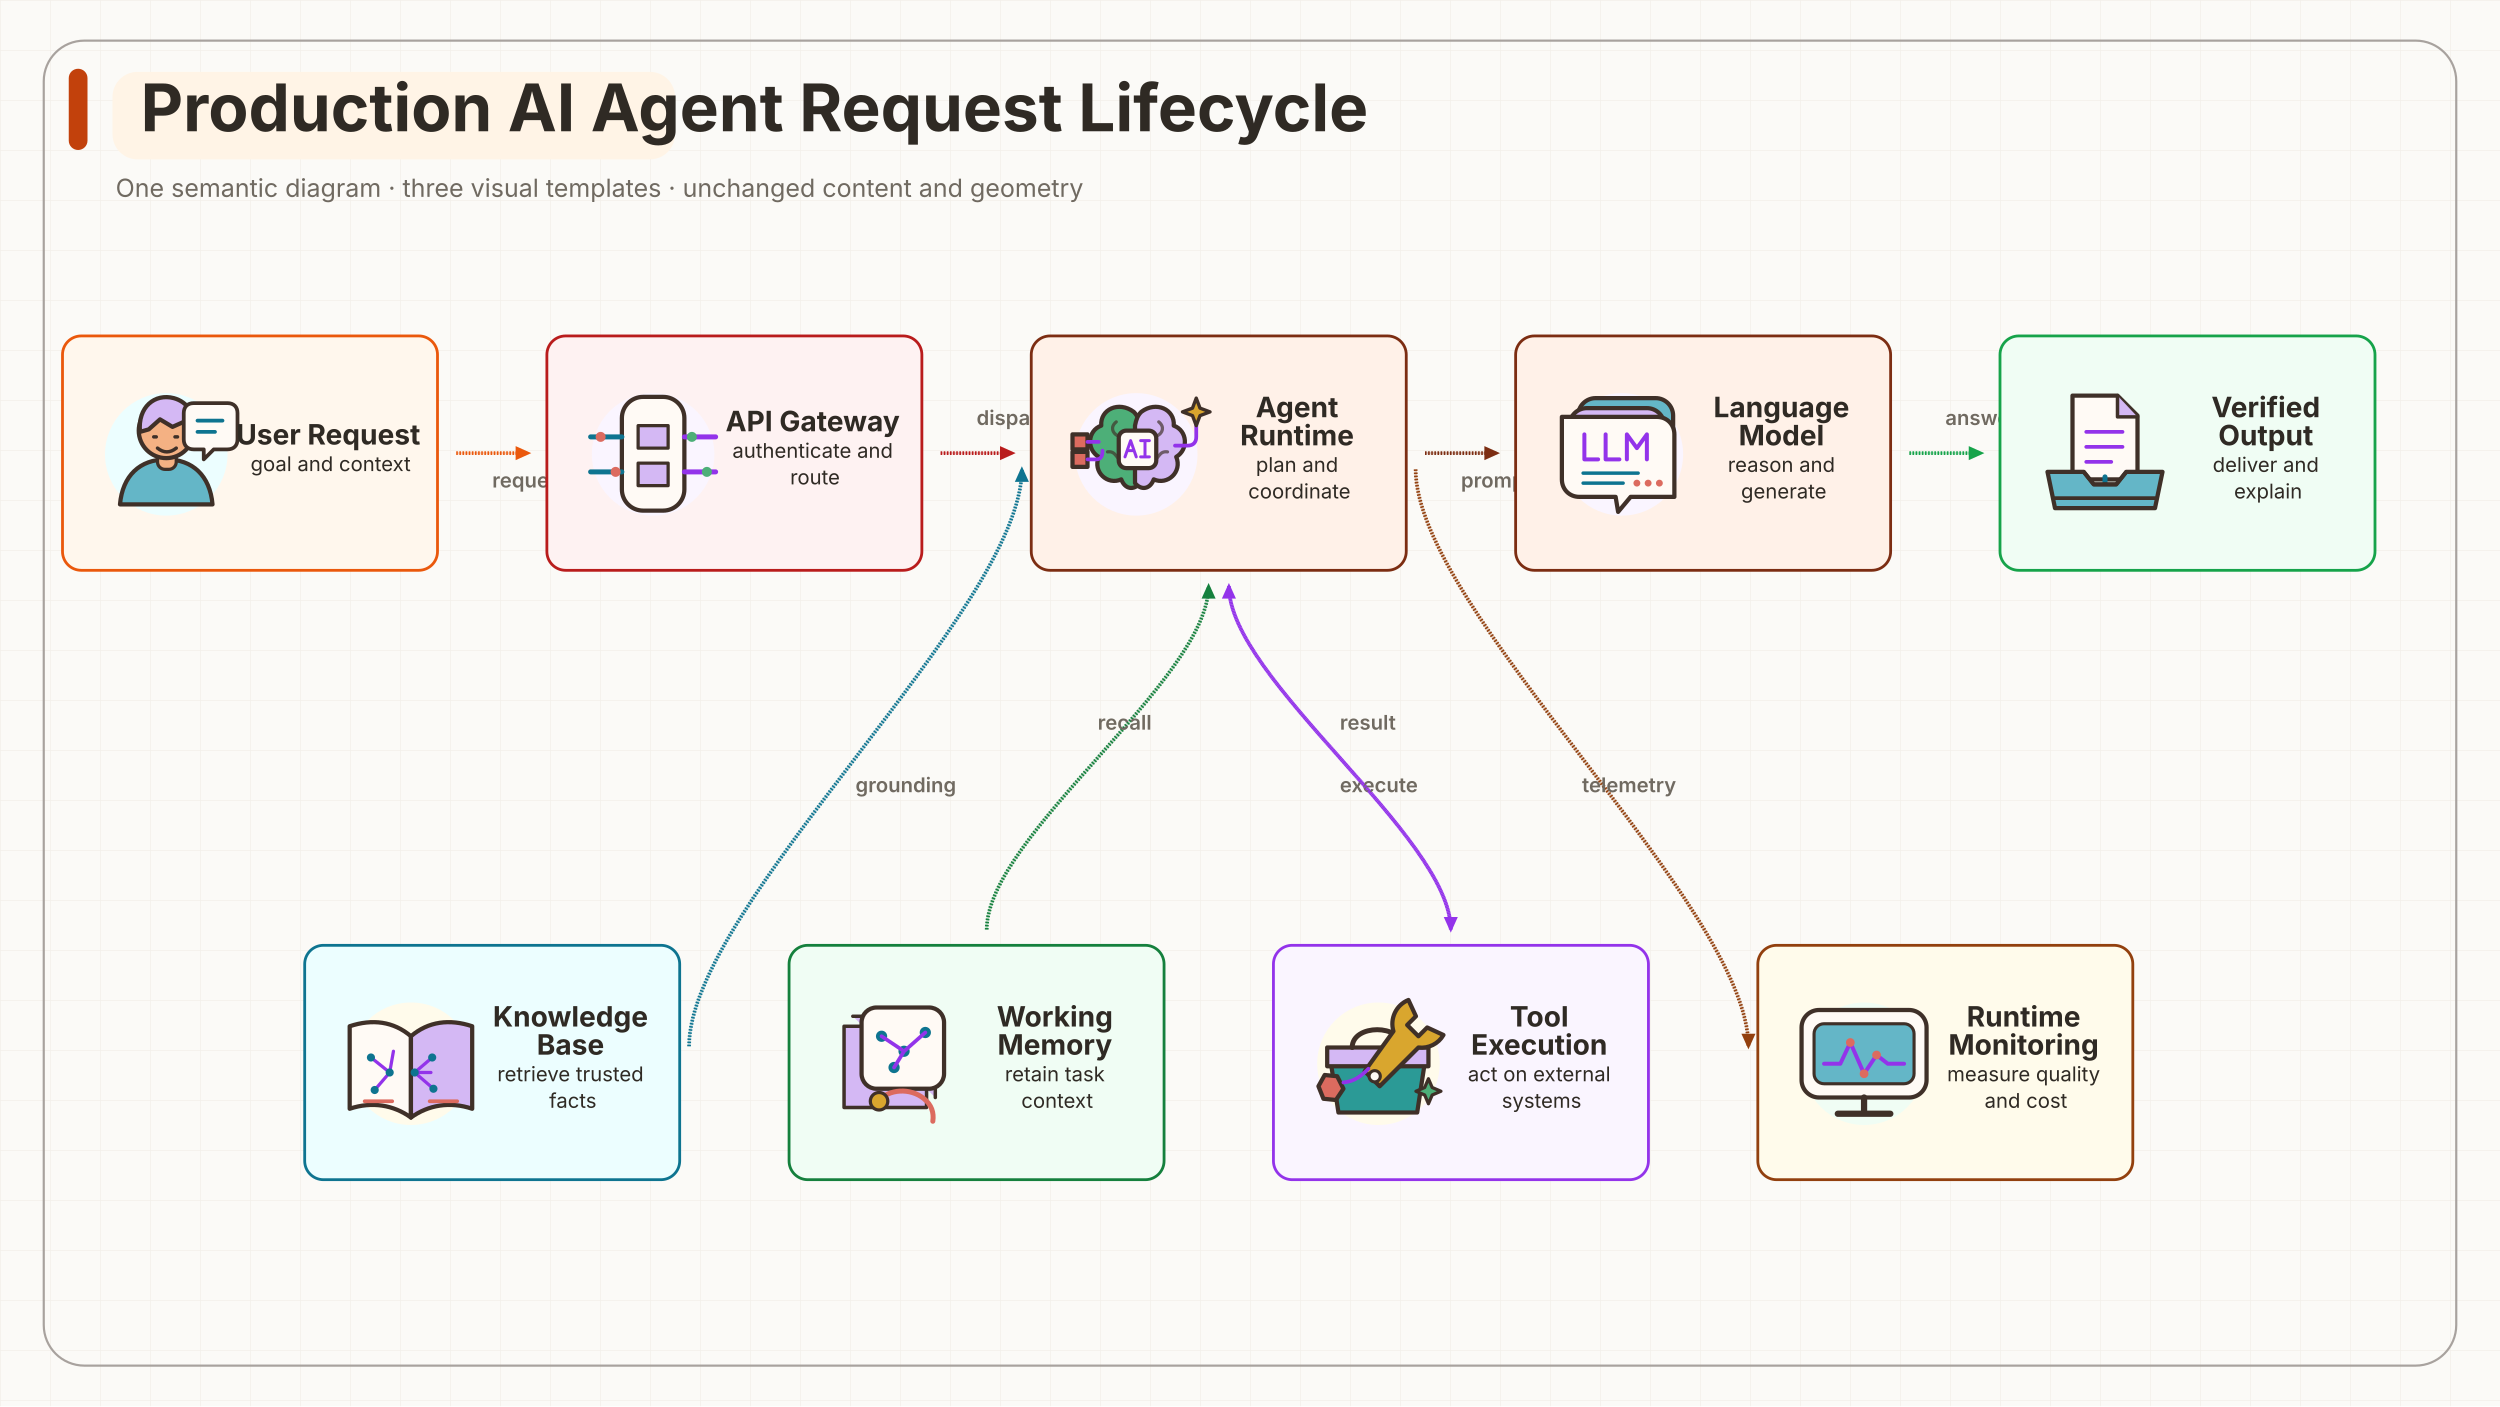
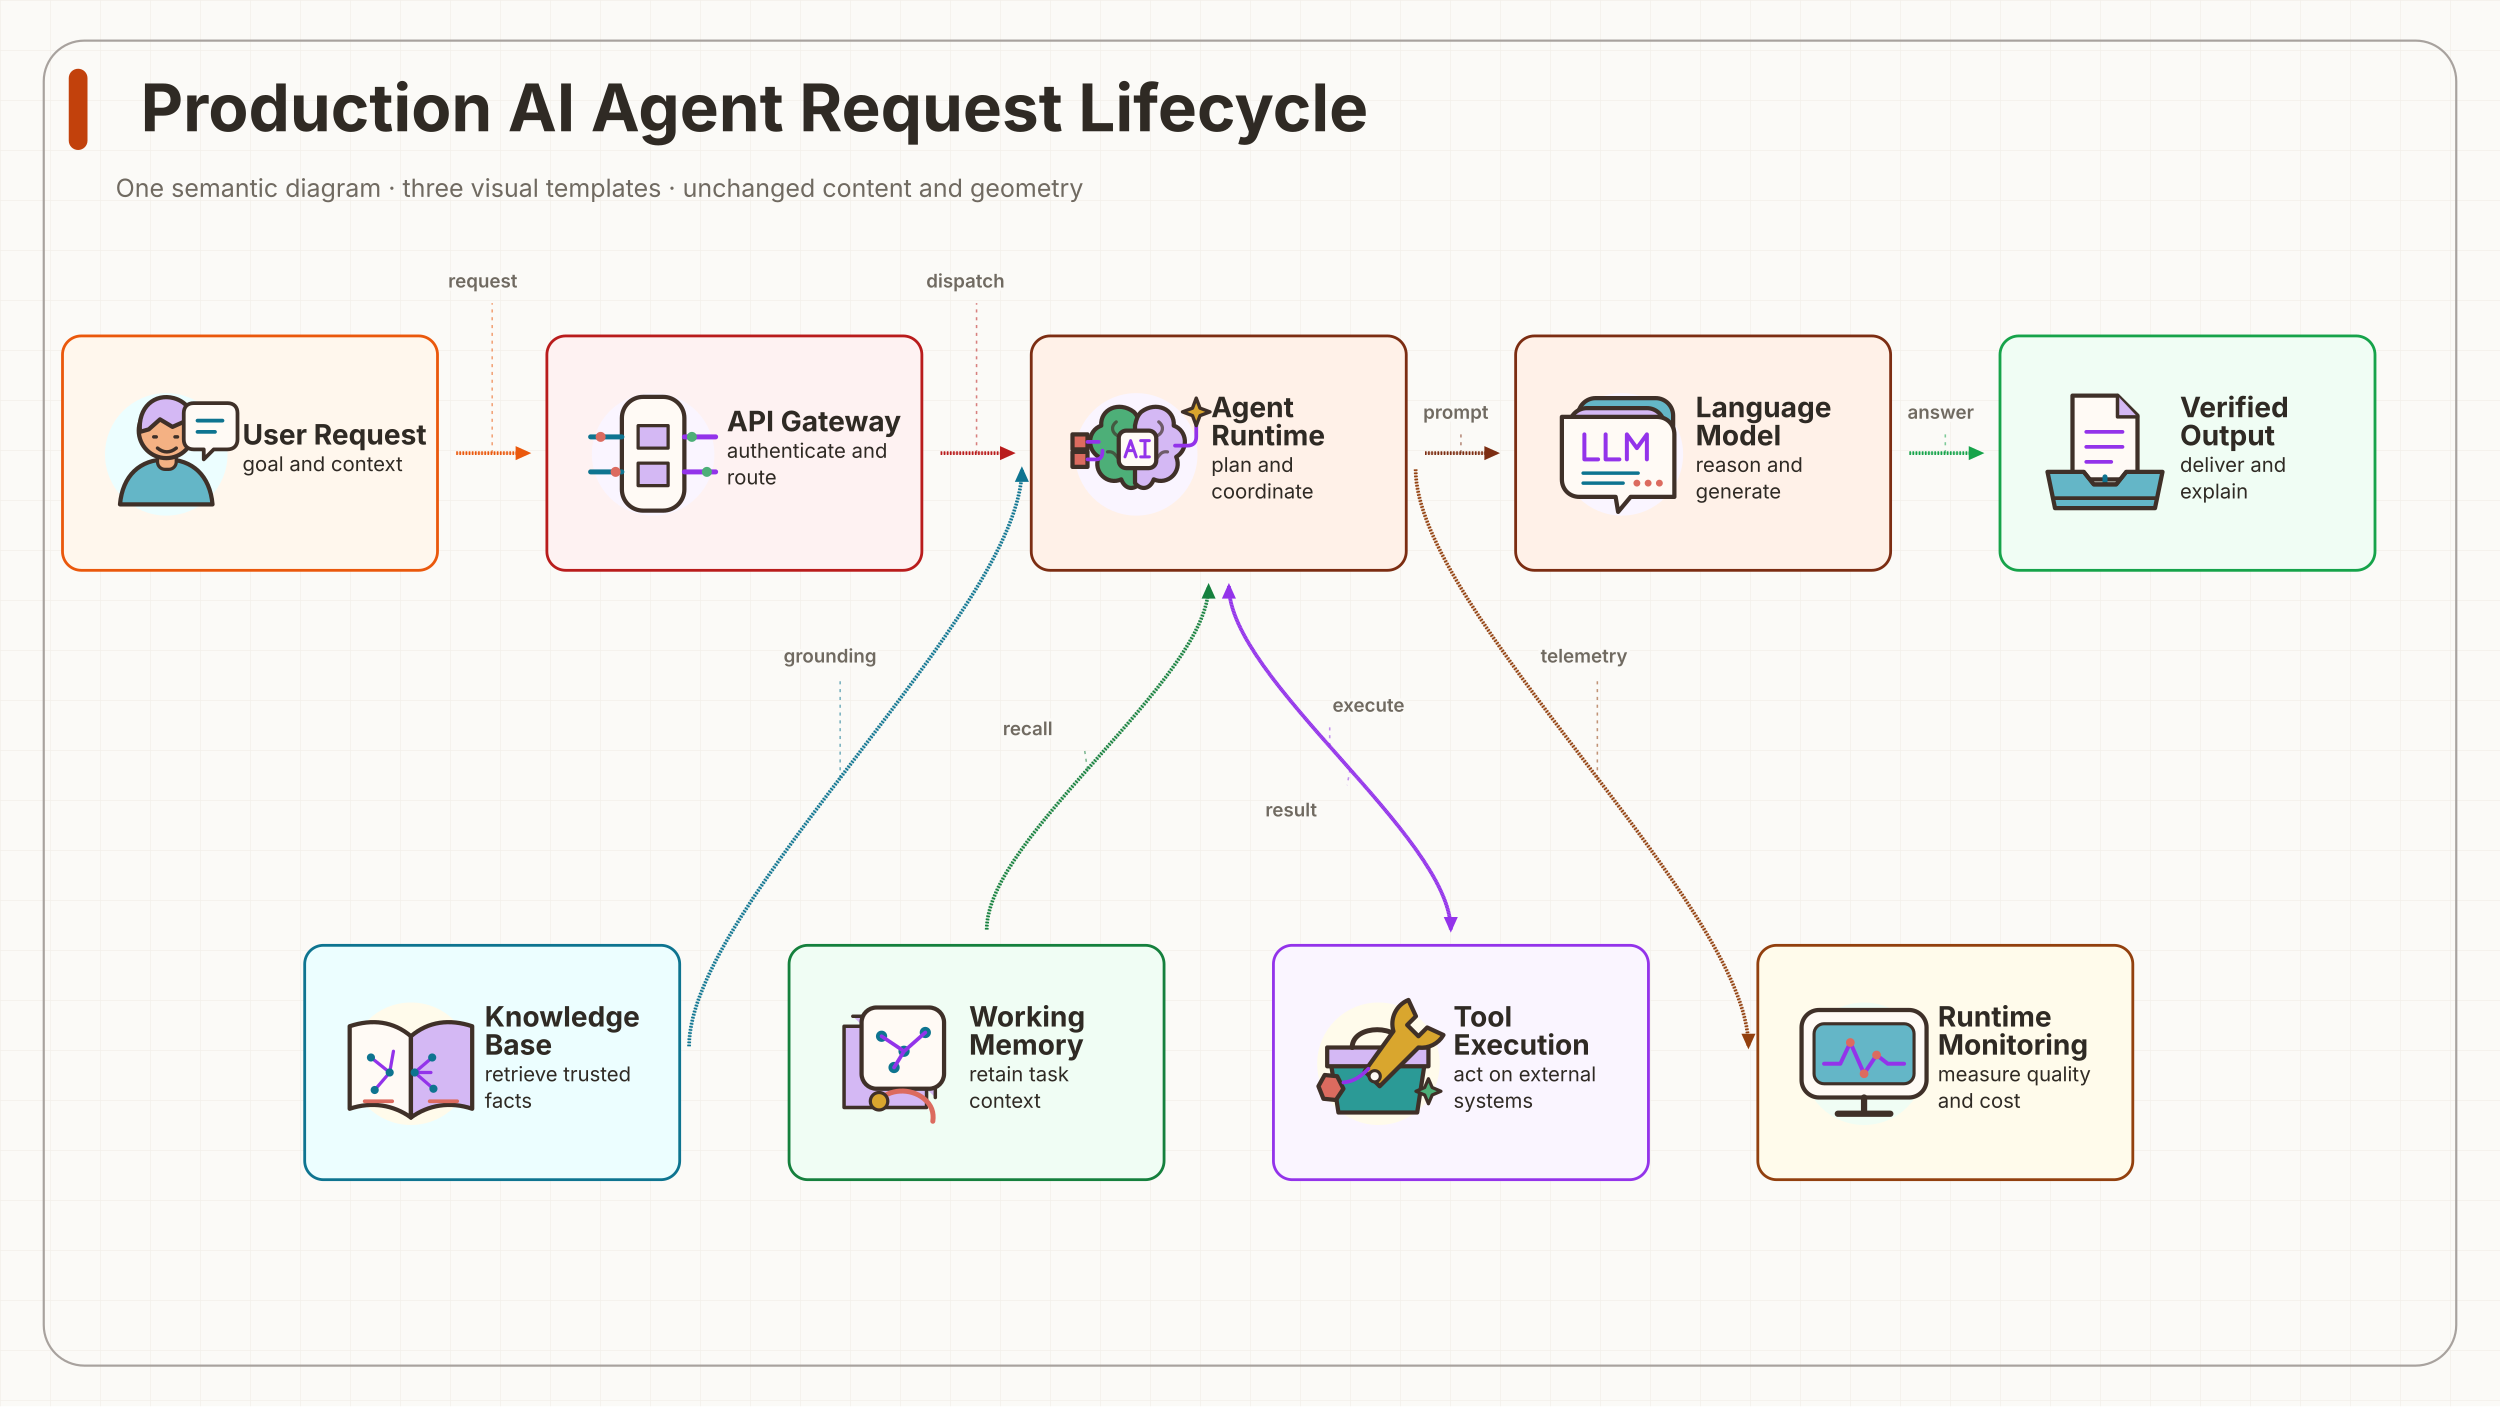
- <svg xmlns="http://www.w3.org/2000/svg" width="1600" height="900" viewBox="0 0 1600 900" role="img" aria-labelledby="diagram-title diagram-desc" data-motion-profile="showcase-v1" data-motion-sequence="staged" data-motion-edge="packet-flow" data-motion-node="icon-performance" data-motion-group="none" data-motion-title="highlight-sweep" data-motion-reduced="static" data-icon-system="illustrated" data-icon-system-version="2.5.0">
+ <svg xmlns="http://www.w3.org/2000/svg" width="1600" height="900" viewBox="0 0 1600 900" role="img" aria-labelledby="diagram-title diagram-desc" lang="en" xml:lang="en" data-locale="en" data-motion-profile="showcase-v1" data-motion-sequence="staged" data-motion-edge="packet-flow" data-motion-node="icon-performance" data-motion-group="none" data-motion-title="highlight-sweep" data-motion-reduced="static" data-icon-system="illustrated" data-icon-system-version="2.5.0">
  <style>
  .title { font: 700 42px ui-sans-serif, system-ui, -apple-system, BlinkMacSystemFont, "Segoe UI", sans-serif; letter-spacing: 0; }
  .subtitle { font: 400 16px ui-sans-serif, system-ui, -apple-system, BlinkMacSystemFont, "Segoe UI", sans-serif; }
  .node-title { font: 700 18px ui-sans-serif, system-ui, -apple-system, BlinkMacSystemFont, "Segoe UI", sans-serif; }
  .node-caption { font: 400 13px ui-sans-serif, system-ui, -apple-system, BlinkMacSystemFont, "Segoe UI", sans-serif; opacity: 0.84; }
  .group-label { font: 700 14px ui-sans-serif, system-ui, -apple-system, BlinkMacSystemFont, "Segoe UI", sans-serif; text-transform: uppercase; letter-spacing: 0.08em; }
-   .edge-label { font: 600 13px ui-sans-serif, system-ui, -apple-system, BlinkMacSystemFont, "Segoe UI", sans-serif; }
+   .edge-label { font: 600 12px ui-sans-serif, system-ui, -apple-system, BlinkMacSystemFont, "Segoe UI", sans-serif; paint-order: stroke; stroke: #fbfaf7; stroke-width: 4px; stroke-linejoin: round; }
  .step-label { font: 700 12px ui-sans-serif, system-ui, -apple-system, BlinkMacSystemFont, "Segoe UI", sans-serif; }
  .edge-flow { stroke-linecap: round; }
  .edge-draw, .edge-base { stroke-linecap: butt; stroke-linejoin: round; }
  .edge-particle { filter: url(#particle-glow); }
  .edge-arrow-particle { filter: url(#particle-glow); }
  .semantic-icon { vector-effect: non-scaling-stroke; }
  .semantic-icon-breathe { transform-box: fill-box; transform-origin: center; animation: semanticIconBreathe 2.8s ease-in-out infinite; }
  .icon-breathe-halo { pointer-events: none; filter: url(#particle-glow); }
  .node-glow, .node-burst { pointer-events: none; }
  #title-accent { transform-origin: 50px 70px; animation: titlePulse 4.8s ease-in-out infinite; }
  #title-highlight { transform-origin: 252px 74px; animation: titleSlide 5.6s ease-in-out infinite; }
  @keyframes titlePulse { 0%, 100% { opacity: 0.76; } 50% { opacity: 1; } }
  @keyframes titleSlide { 0%, 100% { transform: translateX(0); opacity: 0.9; } 50% { transform: translateX(8px); opacity: 1; } }
  @keyframes semanticIconBreathe { 0%, 100% { transform: scale(0.96); opacity: 0.72; } 50% { transform: scale(1.08); opacity: 1; } }
  @media (prefers-reduced-motion: reduce) {
    #title-accent, #title-highlight, .semantic-icon-breathe { animation: none; }
  }
</style>
  <rect width="100%" height="100%" fill="#fbfaf7" />
  <defs>
    <filter id="soft-glow" x="-40%" y="-40%" width="180%" height="180%">
      <feGaussianBlur stdDeviation="5" result="blur" />
      <feMerge>
        <feMergeNode in="blur" />
        <feMergeNode in="SourceGraphic" />
      </feMerge>
    </filter>
    <filter id="particle-glow" x="-80%" y="-80%" width="260%" height="260%">
      <feGaussianBlur stdDeviation="2.6" result="blur" />
      <feMerge>
        <feMergeNode in="blur" />
        <feMergeNode in="SourceGraphic" />
      </feMerge>
    </filter>
    <pattern id="grid" width="32" height="32" patternUnits="userSpaceOnUse">
      <path d="M 32 0 L 0 0 0 32" fill="none" stroke="#ece7df" stroke-width="1" />
    </pattern>
  </defs>
  <rect width="100%" height="100%" fill="url(#grid)" opacity="0.52" />
  <rect x="28" y="26" width="1544" height="848" rx="26" fill="none" stroke="#a8a29e" stroke-width="1.4" opacity="1.00" />
  <rect id="title-accent" x="44" y="44" width="12" height="52" rx="6" fill="#c2410c" style="animation:none" />
-   <rect id="title-highlight" x="72" y="46" width="360" height="56" rx="16" fill="#fff4e6" style="animation:none" />
+   <rect id="title-highlight" x="72" y="46" width="360" height="56" rx="16" fill="#fff4e6" opacity="0" style="animation:none" />
  <text id="main-title" x="90" y="84" class="title" fill="#2f2a24" opacity="1">
  Production AI Agent Request Lifecycle
</text>
  <text x="74" y="126" class="subtitle" fill="#706a61" opacity="1">
  One semantic diagram · three visual templates · unchanged content and geometry
</text>
  <defs>
    <marker id="arrow-1" markerWidth="12" markerHeight="12" viewBox="0 0 12 12" refX="9" refY="6" orient="auto" markerUnits="userSpaceOnUse">
      <path d="M 1 1.5 L 11 6 L 1 10.5 z" fill="#ea580c" />
    </marker>
  </defs>
-   <g class="edge" data-role="actor">
+   <g class="edge" data-role="actor" data-source="user" data-target="gateway" data-label-placement="placed" data-expected-label="request" data-direction="forward" data-relation-id="@edge:0">
    <path class="edge-base" d="M 292.0 290.0 C 332.0 290.0, 298.0 290.0, 338.0 290.0" fill="none" stroke="#ea580c" stroke-width="1.7" opacity="0.24" />
    <path class="edge-draw" d="M 292.0 290.0 C 332.0 290.0, 298.0 290.0, 338.0 290.0" fill="none" stroke="#ea580c" stroke-width="2.4" pathLength="1" stroke-dasharray="1" stroke-dashoffset="0" marker-end="url(#arrow-1)" />
-     <text x="315.0" y="312.0" class="edge-label" fill="#706a61" opacity="1">
+     <path class="edge-label-leader" d="M 315.0 290.0 L 315.0 194.0" fill="none" stroke="#ea580c" stroke-width="1" stroke-dasharray="2 3" opacity="0.55" pointer-events="none" />
+     <text x="286.8" y="184.0" class="edge-label" fill="#706a61" opacity="1">
    request
  </text>
  </g>
  <defs>
    <marker id="arrow-2" markerWidth="12" markerHeight="12" viewBox="0 0 12 12" refX="9" refY="6" orient="auto" markerUnits="userSpaceOnUse">
      <path d="M 1 1.5 L 11 6 L 1 10.5 z" fill="#b91c1c" />
    </marker>
  </defs>
-   <g class="edge" data-role="risk">
+   <g class="edge" data-role="risk" data-source="gateway" data-target="agent" data-label-placement="placed" data-expected-label="dispatch" data-direction="forward" data-relation-id="@edge:1">
    <path class="edge-base" d="M 602.0 290.0 C 642.0 290.0, 608.0 290.0, 648.0 290.0" fill="none" stroke="#b91c1c" stroke-width="1.7" opacity="0.24" />
    <path class="edge-draw" d="M 602.0 290.0 C 642.0 290.0, 608.0 290.0, 648.0 290.0" fill="none" stroke="#b91c1c" stroke-width="2.4" pathLength="1" stroke-dasharray="1" stroke-dashoffset="0" marker-end="url(#arrow-2)" />
-     <text x="625.0" y="272.0" class="edge-label" fill="#706a61" opacity="1">
+     <path class="edge-label-leader" d="M 625.0 290.0 L 625.0 194.0" fill="none" stroke="#b91c1c" stroke-width="1" stroke-dasharray="2 3" opacity="0.55" pointer-events="none" />
+     <text x="592.8" y="184.0" class="edge-label" fill="#706a61" opacity="1">
    dispatch
  </text>
  </g>
  <defs>
    <marker id="arrow-3" markerWidth="12" markerHeight="12" viewBox="0 0 12 12" refX="9" refY="6" orient="auto" markerUnits="userSpaceOnUse">
      <path d="M 1 1.5 L 11 6 L 1 10.5 z" fill="#7c2d12" />
    </marker>
  </defs>
-   <g class="edge" data-role="agent">
+   <g class="edge" data-role="agent" data-source="agent" data-target="model" data-label-placement="placed" data-expected-label="prompt" data-direction="forward" data-relation-id="@edge:2">
    <path class="edge-base" d="M 912.0 290.0 C 952.0 290.0, 918.0 290.0, 958.0 290.0" fill="none" stroke="#7c2d12" stroke-width="1.7" opacity="0.24" />
    <path class="edge-draw" d="M 912.0 290.0 C 952.0 290.0, 918.0 290.0, 958.0 290.0" fill="none" stroke="#7c2d12" stroke-width="2.4" pathLength="1" stroke-dasharray="1" stroke-dashoffset="0" marker-end="url(#arrow-3)" />
-     <text x="935.0" y="312.0" class="edge-label" fill="#706a61" opacity="1">
+     <path class="edge-label-leader" d="M 935.0 290.0 L 935.0 278.0" fill="none" stroke="#7c2d12" stroke-width="1" stroke-dasharray="2 3" opacity="0.55" pointer-events="none" />
+     <text x="910.8" y="268.0" class="edge-label" fill="#706a61" opacity="1">
    prompt
  </text>
  </g>
  <defs>
    <marker id="arrow-4" markerWidth="12" markerHeight="12" viewBox="0 0 12 12" refX="9" refY="6" orient="auto" markerUnits="userSpaceOnUse">
      <path d="M 1 1.5 L 11 6 L 1 10.5 z" fill="#16a34a" />
    </marker>
  </defs>
-   <g class="edge" data-role="output">
+   <g class="edge" data-role="output" data-source="model" data-target="output" data-label-placement="placed" data-expected-label="answer" data-direction="forward" data-relation-id="@edge:3">
    <path class="edge-base" d="M 1222.0 290.0 C 1262.0 290.0, 1228.0 290.0, 1268.0 290.0" fill="none" stroke="#16a34a" stroke-width="1.7" opacity="0.24" />
    <path class="edge-draw" d="M 1222.0 290.0 C 1262.0 290.0, 1228.0 290.0, 1268.0 290.0" fill="none" stroke="#16a34a" stroke-width="2.4" pathLength="1" stroke-dasharray="1" stroke-dashoffset="0" marker-end="url(#arrow-4)" />
-     <text x="1245.0" y="272.0" class="edge-label" fill="#706a61" opacity="1">
+     <path class="edge-label-leader" d="M 1245.0 290.0 L 1245.0 278.0" fill="none" stroke="#16a34a" stroke-width="1" stroke-dasharray="2 3" opacity="0.55" pointer-events="none" />
+     <text x="1220.8" y="268.0" class="edge-label" fill="#706a61" opacity="1">
    answer
  </text>
  </g>
  <defs>
    <marker id="arrow-5" markerWidth="12" markerHeight="12" viewBox="0 0 12 12" refX="9" refY="6" orient="auto" markerUnits="userSpaceOnUse">
      <path d="M 1 1.5 L 11 6 L 1 10.5 z" fill="#0e7490" />
    </marker>
  </defs>
-   <g class="edge" data-role="source">
+   <g class="edge" data-role="source" data-source="knowledge" data-target="agent" data-label-placement="placed" data-expected-label="grounding" data-direction="forward" data-relation-id="@edge:4">
    <path class="edge-base" d="M 441.0 669.6 C 441.0 580.1, 654.0 389.9, 654.0 300.4" fill="none" stroke="#0e7490" stroke-width="1.7" opacity="0.24" />
    <path class="edge-draw" d="M 441.0 669.6 C 441.0 580.1, 654.0 389.9, 654.0 300.4" fill="none" stroke="#0e7490" stroke-width="2.4" pathLength="1" stroke-dasharray="1" stroke-dashoffset="0" marker-end="url(#arrow-5)" />
-     <text x="547.5" y="507.0" class="edge-label" fill="#706a61" opacity="1">
+     <path class="edge-label-leader" d="M 537.7 498.0 L 537.7 434.0" fill="none" stroke="#0e7490" stroke-width="1" stroke-dasharray="2 3" opacity="0.55" pointer-events="none" />
+     <text x="501.5" y="424.0" class="edge-label" fill="#706a61" opacity="1">
    grounding
  </text>
  </g>
  <defs>
    <marker id="arrow-6" markerWidth="12" markerHeight="12" viewBox="0 0 12 12" refX="9" refY="6" orient="auto" markerUnits="userSpaceOnUse">
      <path d="M 1 1.5 L 11 6 L 1 10.5 z" fill="#15803d" />
    </marker>
  </defs>
-   <g class="edge" data-role="memory">
+   <g class="edge" data-role="memory" data-source="memory" data-target="agent" data-label-placement="placed" data-expected-label="recall" data-direction="forward" data-relation-id="@edge:5">
    <path class="edge-base" d="M 631.5 594.9 C 631.5 535.3, 773.5 434.7, 773.5 375.1" fill="none" stroke="#15803d" stroke-width="1.7" opacity="0.24" />
    <path class="edge-draw" d="M 631.5 594.9 C 631.5 535.3, 773.5 434.7, 773.5 375.1" fill="none" stroke="#15803d" stroke-width="2.4" pathLength="1" stroke-dasharray="1" stroke-dashoffset="0" marker-end="url(#arrow-6)" />
-     <text x="702.5" y="467.0" class="edge-label" fill="#706a61" opacity="1">
+     <path class="edge-label-leader" d="M 696.0 492.5 L 694.2 480.5" fill="none" stroke="#15803d" stroke-width="1" stroke-dasharray="2 3" opacity="0.55" pointer-events="none" />
+     <text x="641.8" y="470.5" class="edge-label" fill="#706a61" opacity="1">
    recall
  </text>
  </g>
  <defs>
    <marker id="arrow-7" markerWidth="12" markerHeight="12" viewBox="0 0 12 12" refX="9" refY="6" orient="auto" markerUnits="userSpaceOnUse">
      <path d="M 1 1.5 L 11 6 L 1 10.5 z" fill="#9333ea" />
    </marker>
  </defs>
-   <g class="edge" data-role="tool">
+   <g class="edge" data-role="tool" data-source="agent" data-target="tool" data-label-placement="placed" data-expected-label="execute" data-direction="forward" data-relation-id="@edge:6">
    <path class="edge-base" d="M 786.5 375.1 C 786.5 434.7, 928.5 535.3, 928.5 594.9" fill="none" stroke="#9333ea" stroke-width="1.7" opacity="0.24" />
    <path class="edge-draw" d="M 786.5 375.1 C 786.5 434.7, 928.5 535.3, 928.5 594.9" fill="none" stroke="#9333ea" stroke-width="2.4" pathLength="1" stroke-dasharray="1" stroke-dashoffset="0" marker-end="url(#arrow-7)" />
-     <text x="857.5" y="507.0" class="edge-label" fill="#706a61" opacity="1">
+     <path class="edge-label-leader" d="M 851.0 477.5 L 851.0 465.5" fill="none" stroke="#9333ea" stroke-width="1" stroke-dasharray="2 3" opacity="0.55" pointer-events="none" />
+     <text x="852.8" y="455.5" class="edge-label" fill="#706a61" opacity="1">
    execute
  </text>
  </g>
  <defs>
    <marker id="arrow-8" markerWidth="12" markerHeight="12" viewBox="0 0 12 12" refX="9" refY="6" orient="auto" markerUnits="userSpaceOnUse">
      <path d="M 1 1.5 L 11 6 L 1 10.5 z" fill="#9333ea" />
    </marker>
  </defs>
-   <g class="edge" data-role="tool">
+   <g class="edge" data-role="tool" data-source="tool" data-target="agent" data-label-placement="placed" data-expected-label="result" data-direction="forward" data-relation-id="@edge:7">
    <path class="edge-base" d="M 928.5 594.9 C 928.5 535.3, 786.5 434.7, 786.5 375.1" fill="none" stroke="#9333ea" stroke-width="1.7" opacity="0.24" />
    <path class="edge-draw" d="M 928.5 594.9 C 928.5 535.3, 786.5 434.7, 786.5 375.1" fill="none" stroke="#9333ea" stroke-width="2.4" pathLength="1" stroke-dasharray="1" stroke-dashoffset="0" marker-end="url(#arrow-8)" />
-     <text x="857.5" y="467.0" class="edge-label" fill="#706a61" opacity="1">
+     <path class="edge-label-leader" d="M 864.0 492.5 L 862.2 502.5" fill="none" stroke="#9333ea" stroke-width="1" stroke-dasharray="2 3" opacity="0.55" pointer-events="none" />
+     <text x="809.8" y="522.5" class="edge-label" fill="#706a61" opacity="1">
    result
  </text>
  </g>
  <defs>
    <marker id="arrow-9" markerWidth="12" markerHeight="12" viewBox="0 0 12 12" refX="9" refY="6" orient="auto" markerUnits="userSpaceOnUse">
      <path d="M 1 1.5 L 11 6 L 1 10.5 z" fill="#92400e" />
    </marker>
  </defs>
-   <g class="edge" data-role="process">
+   <g class="edge" data-role="process" data-source="agent" data-target="monitoring" data-label-placement="placed" data-expected-label="telemetry" data-direction="forward" data-relation-id="@edge:8">
    <path class="edge-base" d="M 906.0 300.4 C 906.0 389.9, 1119.0 580.1, 1119.0 669.6" fill="none" stroke="#92400e" stroke-width="1.7" opacity="0.24" />
    <path class="edge-draw" d="M 906.0 300.4 C 906.0 389.9, 1119.0 580.1, 1119.0 669.6" fill="none" stroke="#92400e" stroke-width="2.4" pathLength="1" stroke-dasharray="1" stroke-dashoffset="0" marker-end="url(#arrow-9)" />
-     <text x="1012.5" y="507.0" class="edge-label" fill="#706a61" opacity="1">
+     <path class="edge-label-leader" d="M 1022.3 498.0 L 1022.3 434.0" fill="none" stroke="#92400e" stroke-width="1" stroke-dasharray="2 3" opacity="0.55" pointer-events="none" />
+     <text x="986.0" y="424.0" class="edge-label" fill="#706a61" opacity="1">
    telemetry
  </text>
  </g>
  <g id="node-user" class="node motion-node" data-role="actor" opacity="1">
    <rect class="node-surface" x="40.0" y="215.0" width="240.0" height="150.0" rx="12.0" fill="#fff7ed" stroke="#ea580c" stroke-width="1.8" />
    <g class="semantic-icon-wrap semantic-icon-character-wrap semantic-icon-illustrated-wrap" data-icon="user" data-node-id="user" opacity="1">
      <g id="icon-user-root" class="semantic-icon semantic-icon-illustrated" data-icon-system="illustrated" data-icon-system-version="2.5.0" data-semantic-role="external-person-request-interact" data-rest-opacity="1" transform="translate(60.0 242.0) scale(0.8)">
        <g class="illustrated-character-motion-shell">
          <circle id="icon-user-wash" class="illustrated-part illustrated-wash" data-rest-opacity="1" cx="58" cy="61" r="49" fill="#ecfeff" stroke="none" stroke-width="3.4" stroke-linecap="round" stroke-linejoin="round" />
          <path id="icon-user-portrait-body" class="illustrated-part illustrated-portrait-body" data-rest-opacity="1" d="M21 101c2-23 16-36 37-36s35 13 37 36Z" fill="#64b6c7" stroke="#3f3028" stroke-width="3.4" stroke-linecap="round" stroke-linejoin="round" />
          <rect id="icon-user-portrait-neck" class="illustrated-part illustrated-portrait-neck" data-rest-opacity="1" x="51" y="56" width="15" height="17" rx="6" fill="#f4b183" stroke="#3f3028" stroke-width="2.6" stroke-linecap="round" stroke-linejoin="round" />
          <circle id="icon-user-portrait-head" class="illustrated-part illustrated-portrait-head" data-rest-opacity="1" cx="58" cy="42" r="22" fill="#f4b183" stroke="#3f3028" stroke-width="3.4" stroke-linecap="round" stroke-linejoin="round" />
          <path id="icon-user-portrait-hair" class="illustrated-part illustrated-portrait-hair" data-rest-opacity="1" d="M37 43c-2-20 12-31 27-27 11 3 18 13 16 27l-8-8-9 4-10-6-9 8Z" fill="#d4b8f4" stroke="#3f3028" stroke-width="3.4" stroke-linecap="round" stroke-linejoin="round" />
          <path id="icon-user-face" class="illustrated-part illustrated-face" data-rest-opacity="1" d="M48 47h2m15 0h2M51 56c5 4 10 4 15 0" fill="none" stroke="#3f3028" stroke-width="2.8" stroke-linecap="round" stroke-linejoin="round" />
          <path id="icon-user-conversation-card" class="illustrated-part illustrated-conversation-card" data-rest-opacity="1" d="M80 20h27c5 0 8 3 8 8v21c0 5-3 8-8 8H96l-8 8v-8h-8c-5 0-8-3-8-8V28c0-5 3-8 8-8Z" fill="#fffaf5" stroke="#3f3028" stroke-width="3" stroke-linecap="round" stroke-linejoin="round" />
          <path id="icon-user-conversation-lines" class="illustrated-part illustrated-conversation-lines" data-rest-opacity="1" d="M83 34h20M83 43h14" fill="none" stroke="#0e7490" stroke-width="3" stroke-linecap="round" stroke-linejoin="round" />
        </g>
      </g>
    </g>
-     <text x="211.6" y="284.5" class="node-text-block" text-anchor="middle" fill="#2f2a24">
-       <tspan x="211.6" dy="0" class="node-title" textLength="104.8" lengthAdjust="spacingAndGlyphs">User Request</tspan>
-       <tspan x="211.6" dy="17" class="node-caption" textLength="104.8" lengthAdjust="spacingAndGlyphs">goal and context</tspan>
+     <text x="155.2" y="284.5" class="node-text-block" text-anchor="start" fill="#2f2a24">
+       <tspan x="155.2" dy="0" class="node-title" textLength="104.8" lengthAdjust="spacingAndGlyphs">User Request</tspan>
+       <tspan x="155.2" dy="17" class="node-caption" textLength="104.8" lengthAdjust="spacingAndGlyphs">goal and context</tspan>
    </text>
  </g>
  <g id="node-gateway" class="node motion-node" data-role="risk" opacity="1">
    <rect class="node-surface" x="350.0" y="215.0" width="240.0" height="150.0" rx="12.0" fill="#fef2f2" stroke="#b91c1c" stroke-width="1.8" />
    <g class="semantic-icon-wrap semantic-icon-character-wrap semantic-icon-illustrated-wrap" data-icon="gateway" data-node-id="gateway" opacity="1">
      <g id="icon-gateway-root" class="semantic-icon semantic-icon-illustrated" data-icon-system="illustrated" data-icon-system-version="2.5.0" data-semantic-role="traffic-admit-route-mediate" data-rest-opacity="1" transform="translate(370.0 242.0) scale(0.8)">
        <g class="illustrated-character-motion-shell">
          <circle id="icon-gateway-wash" class="illustrated-part illustrated-wash" data-rest-opacity="1" cx="60" cy="61" r="49" fill="#faf5ff" stroke="none" stroke-width="3.4" stroke-linecap="round" stroke-linejoin="round" />
          <rect id="icon-gateway-boundary-appliance" class="illustrated-part illustrated-boundary-appliance" data-rest-opacity="1" x="35" y="15" width="50" height="91" rx="17" fill="#fffaf5" stroke="#3f3028" stroke-width="3.4" stroke-linecap="round" stroke-linejoin="round" />
          <path id="icon-gateway-policy-core" class="illustrated-part illustrated-policy-core" data-rest-opacity="1" d="M48 38h24v18H48Zm0 30h24v18H48Z" fill="#d4b8f4" stroke="#3f3028" stroke-width="2.6" stroke-linecap="round" stroke-linejoin="round" />
          <path id="icon-gateway-inbound-lanes" class="illustrated-part illustrated-inbound-lanes" data-rest-opacity="1" d="M10 47h25M10 75h25" fill="none" stroke="#0e7490" stroke-width="4" stroke-linecap="round" stroke-linejoin="round" />
          <path id="icon-gateway-outbound-lanes" class="illustrated-part illustrated-outbound-lanes" data-rest-opacity="1" d="M85 47h25M85 75h25" fill="none" stroke="#9333ea" stroke-width="4" stroke-linecap="round" stroke-linejoin="round" />
          <path id="icon-gateway-request-packets" class="illustrated-part illustrated-request-packets" data-rest-opacity="1" d="M18 47h0m12 28h0" fill="none" stroke="#dc6b5f" stroke-width="8" stroke-linecap="round" stroke-linejoin="round" />
          <path id="icon-gateway-response-packets" class="illustrated-part illustrated-response-packets" data-rest-opacity="1" d="M91 47h0m12 28h0" fill="none" stroke="#4daf78" stroke-width="8" stroke-linecap="round" stroke-linejoin="round" />
        </g>
      </g>
    </g>
-     <text x="521.6" y="276.0" class="node-text-block" text-anchor="middle" fill="#2f2a24">
-       <tspan x="521.6" dy="0" class="node-title" textLength="104.8" lengthAdjust="spacingAndGlyphs">API Gateway</tspan>
-       <tspan x="521.6" dy="17" class="node-caption" textLength="104.8" lengthAdjust="spacingAndGlyphs">authenticate and</tspan>
-       <tspan x="521.6" dy="17" class="node-caption">route</tspan>
+     <text x="465.2" y="276.0" class="node-text-block" text-anchor="start" fill="#2f2a24">
+       <tspan x="465.2" dy="0" class="node-title" textLength="104.8" lengthAdjust="spacingAndGlyphs">API Gateway</tspan>
+       <tspan x="465.2" dy="17" class="node-caption" textLength="104.8" lengthAdjust="spacingAndGlyphs">authenticate and</tspan>
+       <tspan x="465.2" dy="17" class="node-caption">route</tspan>
    </text>
  </g>
  <g id="node-agent" class="node motion-node" data-role="agent" opacity="1">
    <rect class="node-surface" x="660.0" y="215.0" width="240.0" height="150.0" rx="12.0" fill="#fff1e8" stroke="#7c2d12" stroke-width="1.8" />
    <g class="semantic-icon-wrap semantic-icon-character-wrap semantic-icon-illustrated-wrap" data-icon="agent" data-node-id="agent" opacity="1">
      <g id="icon-agent-root" class="semantic-icon semantic-icon-illustrated" data-icon-system="illustrated" data-icon-system-version="2.5.0" data-semantic-role="input-reason-result" data-rest-opacity="1" transform="translate(680.0 242.0) scale(0.8)">
        <g class="illustrated-character-motion-shell">
          <circle id="icon-agent-wash" class="illustrated-part illustrated-wash" data-rest-opacity="1" cx="59" cy="61" r="49" fill="#faf5ff" stroke="none" stroke-width="3.4" stroke-linecap="round" stroke-linejoin="round" />
          <path id="icon-agent-brain-left" class="illustrated-part illustrated-brain-left" data-rest-opacity="1" d="M57 27C45 18 30 25 31 38c-11 4-12 19-2 25-5 12 7 23 18 18 3 8 10 9 15 3V38c-1-5-2-8-5-11Z" fill="#4daf78" stroke="#3f3028" stroke-width="3.4" stroke-linecap="round" stroke-linejoin="round" />
          <path id="icon-agent-brain-right" class="illustrated-part illustrated-brain-right" data-rest-opacity="1" d="M63 27c12-9 27-2 26 11 11 4 12 19 2 25 5 12-7 23-18 18-3 8-10 9-15 3V38c1-5 2-8 5-11Z" fill="#d4b8f4" stroke="#3f3028" stroke-width="3.4" stroke-linecap="round" stroke-linejoin="round" />
          <path id="icon-agent-brain-detail" class="illustrated-part illustrated-brain-detail" data-rest-opacity="0.68" d="M43 35c-5 4-3 9 1 11m-8 13c7-1 7 6 12 8m29-32c5 4 3 9-1 11m8 13c-7-1-7 6-12 8" opacity="0.68" fill="none" stroke="#3f3028" stroke-width="2.6" stroke-linecap="round" stroke-linejoin="round" />
          <rect id="icon-agent-processor" class="illustrated-part illustrated-processor" data-rest-opacity="1" x="45" y="42" width="30" height="30" rx="6" fill="#fffaf5" stroke="#3f3028" stroke-width="3.4" stroke-linecap="round" stroke-linejoin="round" />
          <path id="icon-agent-processor-core" class="illustrated-part illustrated-processor-core" data-rest-opacity="1" d="M50 63l4.5-13L59 63m-7.3-5h5.6M62.5 50h7m-3.5 0v13m-3.5 0h7" fill="none" stroke="#9333ea" stroke-width="2.4" stroke-linecap="round" stroke-linejoin="round" />
          <path id="icon-agent-input-nodes" class="illustrated-part illustrated-input-nodes" data-rest-opacity="1" d="M8 45h12v12H8Zm0 26h12V59H8Z" fill="#dc6b5f" stroke="#3f3028" stroke-width="3.4" stroke-linecap="round" stroke-linejoin="round" />
          <path id="icon-agent-input-path" class="illustrated-part illustrated-input-path" data-rest-opacity="1" d="M20 51h9m-9 14h7c4 0 5-3 5-7" fill="none" stroke="#9333ea" stroke-width="3" stroke-linecap="round" stroke-linejoin="round" />
          <path id="icon-agent-output-path" class="illustrated-part illustrated-output-path" data-rest-opacity="1" d="M90 54h10c5 0 7-3 7-7V35" fill="none" stroke="#9333ea" stroke-width="3" stroke-linecap="round" stroke-linejoin="round" />
          <path id="icon-agent-result" class="illustrated-part illustrated-result" data-rest-opacity="1" d="M107 16l3 8 8 3-8 3-3 8-3-8-8-3 8-3Z" fill="#d9a62e" stroke="#3f3028" stroke-width="2.7" stroke-linecap="round" stroke-linejoin="round" />
        </g>
      </g>
    </g>
-     <text x="831.6" y="267.0" class="node-text-block" text-anchor="middle" fill="#2f2a24">
-       <tspan x="831.6" dy="0" class="node-title">Agent</tspan>
-       <tspan x="831.6" dy="18" class="node-title">Runtime</tspan>
-       <tspan x="831.6" dy="17" class="node-caption">plan and</tspan>
-       <tspan x="831.6" dy="17" class="node-caption">coordinate</tspan>
+     <text x="775.2" y="267.0" class="node-text-block" text-anchor="start" fill="#2f2a24">
+       <tspan x="775.2" dy="0" class="node-title">Agent</tspan>
+       <tspan x="775.2" dy="18" class="node-title">Runtime</tspan>
+       <tspan x="775.2" dy="17" class="node-caption">plan and</tspan>
+       <tspan x="775.2" dy="17" class="node-caption">coordinate</tspan>
    </text>
  </g>
  <g id="node-model" class="node motion-node" data-role="agent" opacity="1">
    <rect class="node-surface" x="970.0" y="215.0" width="240.0" height="150.0" rx="12.0" fill="#fff1e8" stroke="#7c2d12" stroke-width="1.8" />
    <g class="semantic-icon-wrap semantic-icon-character-wrap semantic-icon-illustrated-wrap" data-icon="llm" data-node-id="model" opacity="1">
      <g id="icon-model-root" class="semantic-icon semantic-icon-illustrated" data-icon-system="illustrated" data-icon-system-version="2.5.0" data-semantic-role="language-context-transform-generate" data-rest-opacity="1" transform="translate(990.0 242.0) scale(0.8)">
        <g class="illustrated-character-motion-shell">
          <circle id="icon-model-wash" class="illustrated-part illustrated-wash" data-rest-opacity="1" cx="60" cy="61" r="49" fill="#faf5ff" stroke="none" stroke-width="3.4" stroke-linecap="round" stroke-linejoin="round" />
          <rect id="icon-model-context-back" class="illustrated-part illustrated-context-back" data-rest-opacity="1" x="25" y="16" width="76" height="70" rx="14" fill="#64b6c7" stroke="#3f3028" stroke-width="3.4" stroke-linecap="round" stroke-linejoin="round" />
          <rect id="icon-model-context-mid" class="illustrated-part illustrated-context-mid" data-rest-opacity="1" x="18" y="24" width="76" height="70" rx="14" fill="#d4b8f4" stroke="#3f3028" stroke-width="3.4" stroke-linecap="round" stroke-linejoin="round" />
          <path id="icon-model-model-shell" class="illustrated-part illustrated-model-shell" data-rest-opacity="1" d="M12 31h76c8 0 14 6 14 14v50H67l-10 12-2-12H26c-8 0-14-6-14-14Z" fill="#fffaf5" stroke="#3f3028" stroke-width="3.4" stroke-linecap="round" stroke-linejoin="round" />
          <path id="icon-model-model-mark" class="illustrated-part illustrated-model-mark" data-rest-opacity="1" d="M30 45v20h11M47 45v20h11M64 65V45l8 11 8-11v20" fill="none" stroke="#9333ea" stroke-width="3.2" stroke-linecap="round" stroke-linejoin="round" />
          <path id="icon-model-token-lines" class="illustrated-part illustrated-token-lines" data-rest-opacity="1" d="M29 76h44M29 84h32" fill="none" stroke="#0e7490" stroke-width="2.8" stroke-linecap="round" stroke-linejoin="round" />
          <path id="icon-model-completion-dots" class="illustrated-part illustrated-completion-dots" data-rest-opacity="1" d="M72 84h0m9 0h0m9 0h0" fill="none" stroke="#dc6b5f" stroke-width="5.5" stroke-linecap="round" stroke-linejoin="round" />
        </g>
      </g>
    </g>
-     <text x="1141.6" y="267.0" class="node-text-block" text-anchor="middle" fill="#2f2a24">
-       <tspan x="1141.6" dy="0" class="node-title">Language</tspan>
-       <tspan x="1141.6" dy="18" class="node-title">Model</tspan>
-       <tspan x="1141.6" dy="17" class="node-caption">reason and</tspan>
-       <tspan x="1141.6" dy="17" class="node-caption">generate</tspan>
+     <text x="1085.2" y="267.0" class="node-text-block" text-anchor="start" fill="#2f2a24">
+       <tspan x="1085.2" dy="0" class="node-title">Language</tspan>
+       <tspan x="1085.2" dy="18" class="node-title">Model</tspan>
+       <tspan x="1085.2" dy="17" class="node-caption">reason and</tspan>
+       <tspan x="1085.2" dy="17" class="node-caption">generate</tspan>
    </text>
  </g>
  <g id="node-output" class="node motion-node" data-role="output" opacity="1">
    <rect class="node-surface" x="1280.0" y="215.0" width="240.0" height="150.0" rx="12.0" fill="#f0fdf4" stroke="#16a34a" stroke-width="1.8" />
    <g class="semantic-icon-wrap semantic-icon-character-wrap semantic-icon-illustrated-wrap" data-icon="output" data-node-id="output" opacity="1">
      <g id="icon-output-root" class="semantic-icon semantic-icon-illustrated" data-icon-system="illustrated" data-icon-system-version="2.5.0" data-semantic-role="artifact-deliver-confirm" data-rest-opacity="1" transform="translate(1300.0 242.0) scale(0.8)">
        <g class="illustrated-character-motion-shell">
          <circle id="icon-output-wash" class="illustrated-part illustrated-wash" data-rest-opacity="1" cx="58" cy="61" r="49" fill="#f0fdf4" stroke="none" stroke-width="3.4" stroke-linecap="round" stroke-linejoin="round" />
          <path id="icon-output-artifact-card" class="illustrated-part illustrated-artifact-card" data-rest-opacity="1" d="M33 14h36l16 16v51H33Z" fill="#fffaf5" stroke="#3f3028" stroke-width="3.4" stroke-linecap="round" stroke-linejoin="round" />
          <path id="icon-output-artifact-corner" class="illustrated-part illustrated-artifact-corner" data-rest-opacity="1" d="M69 14v17h16" fill="#d4b8f4" stroke="#3f3028" stroke-width="2.8" stroke-linecap="round" stroke-linejoin="round" />
          <path id="icon-output-artifact-lines" class="illustrated-part illustrated-artifact-lines" data-rest-opacity="1" d="M44 43h29M44 55h29M44 67h20" fill="none" stroke="#9333ea" stroke-width="3" stroke-linecap="round" stroke-linejoin="round" />
          <path id="icon-output-emergence-track" class="illustrated-part illustrated-emergence-track" data-rest-opacity="1" d="M59 79v17" fill="none" stroke="#0e7490" stroke-width="4" stroke-linecap="round" stroke-linejoin="round" />
          <path id="icon-output-delivery-tray" class="illustrated-part illustrated-delivery-tray" data-rest-opacity="1" d="M13 75h29l8 10h18l8-10h29l-6 29H19Z" fill="#64b6c7" stroke="#3f3028" stroke-width="3.4" stroke-linecap="round" stroke-linejoin="round" />
          <path id="icon-output-delivery-lip" class="illustrated-part illustrated-delivery-lip" data-rest-opacity="1" d="M19 96h80M42 75l8 10h18l8-10" fill="none" stroke="#3f3028" stroke-width="3" stroke-linecap="round" stroke-linejoin="round" />
        </g>
      </g>
    </g>
-     <text x="1451.6" y="267.0" class="node-text-block" text-anchor="middle" fill="#2f2a24">
-       <tspan x="1451.6" dy="0" class="node-title">Verified</tspan>
-       <tspan x="1451.6" dy="18" class="node-title">Output</tspan>
-       <tspan x="1451.6" dy="17" class="node-caption">deliver and</tspan>
-       <tspan x="1451.6" dy="17" class="node-caption">explain</tspan>
+     <text x="1395.2" y="267.0" class="node-text-block" text-anchor="start" fill="#2f2a24">
+       <tspan x="1395.2" dy="0" class="node-title">Verified</tspan>
+       <tspan x="1395.2" dy="18" class="node-title">Output</tspan>
+       <tspan x="1395.2" dy="17" class="node-caption">deliver and</tspan>
+       <tspan x="1395.2" dy="17" class="node-caption">explain</tspan>
    </text>
  </g>
  <g id="node-knowledge" class="node motion-node" data-role="source" opacity="1">
    <rect class="node-surface" x="195.0" y="605.0" width="240.0" height="150.0" rx="12.0" fill="#ecfeff" stroke="#0e7490" stroke-width="1.8" />
    <g class="semantic-icon-wrap semantic-icon-character-wrap semantic-icon-illustrated-wrap" data-icon="knowledge-base" data-node-id="knowledge" opacity="1">
      <g id="icon-knowledge-root" class="semantic-icon semantic-icon-illustrated" data-icon-system="illustrated" data-icon-system-version="2.5.0" data-semantic-role="knowledge-curate-connect-reference" data-rest-opacity="1" transform="translate(215.0 632.0) scale(0.8)">
        <g class="illustrated-character-motion-shell">
          <circle id="icon-knowledge-wash" class="illustrated-part illustrated-wash" data-rest-opacity="1" cx="60" cy="61" r="49" fill="#fffbeb" stroke="none" stroke-width="3.4" stroke-linecap="round" stroke-linejoin="round" />
          <path id="icon-knowledge-book-left" class="illustrated-part illustrated-book-left" data-rest-opacity="1" d="M11 31c18-6 35-4 49 8v65c-14-10-31-13-49-7Z" fill="#fffaf5" stroke="#3f3028" stroke-width="3.4" stroke-linecap="round" stroke-linejoin="round" />
          <path id="icon-knowledge-book-right" class="illustrated-part illustrated-book-right" data-rest-opacity="1" d="M109 31c-18-6-35-4-49 8v65c14-10 31-13 49-7Z" fill="#d4b8f4" stroke="#3f3028" stroke-width="3.4" stroke-linecap="round" stroke-linejoin="round" />
          <path id="icon-knowledge-book-spine" class="illustrated-part illustrated-book-spine" data-rest-opacity="1" d="M60 39v65" fill="none" stroke="#3f3028" stroke-width="3" stroke-linecap="round" stroke-linejoin="round" />
          <path id="icon-knowledge-knowledge-links" class="illustrated-part illustrated-knowledge-links" data-rest-opacity="1" d="M28 56 43 68 31 82m15-31-3 17m34-12-14 12 15 13m-15-13 13 0" fill="none" stroke="#9333ea" stroke-width="2.6" stroke-linecap="round" stroke-linejoin="round" />
          <path id="icon-knowledge-knowledge-points" class="illustrated-part illustrated-knowledge-points" data-rest-opacity="1" d="M28 56h0M43 68h0M31 82h0M77 56h0M63 68h0M78 81h0" fill="none" stroke="#0e7490" stroke-width="6.5" stroke-linecap="round" stroke-linejoin="round" />
          <path id="icon-knowledge-reference-lines" class="illustrated-part illustrated-reference-lines" data-rest-opacity="1" d="M23 91h22M75 91h22" fill="none" stroke="#dc6b5f" stroke-width="3" stroke-linecap="round" stroke-linejoin="round" />
        </g>
      </g>
    </g>
-     <text x="366.6" y="657.0" class="node-text-block" text-anchor="middle" fill="#2f2a24">
-       <tspan x="366.6" dy="0" class="node-title">Knowledge</tspan>
-       <tspan x="366.6" dy="18" class="node-title">Base</tspan>
-       <tspan x="366.6" dy="17" class="node-caption" textLength="104.8" lengthAdjust="spacingAndGlyphs">retrieve trusted</tspan>
-       <tspan x="366.6" dy="17" class="node-caption">facts</tspan>
+     <text x="310.2" y="657.0" class="node-text-block" text-anchor="start" fill="#2f2a24">
+       <tspan x="310.2" dy="0" class="node-title">Knowledge</tspan>
+       <tspan x="310.2" dy="18" class="node-title">Base</tspan>
+       <tspan x="310.2" dy="17" class="node-caption" textLength="104.8" lengthAdjust="spacingAndGlyphs">retrieve trusted</tspan>
+       <tspan x="310.2" dy="17" class="node-caption">facts</tspan>
    </text>
  </g>
  <g id="node-memory" class="node motion-node" data-role="memory" opacity="1">
    <rect class="node-surface" x="505.0" y="605.0" width="240.0" height="150.0" rx="12.0" fill="#f0fdf4" stroke="#15803d" stroke-width="1.8" />
    <g class="semantic-icon-wrap semantic-icon-character-wrap semantic-icon-illustrated-wrap" data-icon="memory" data-node-id="memory" opacity="1">
      <g id="icon-memory-root" class="semantic-icon semantic-icon-illustrated" data-icon-system="illustrated" data-icon-system-version="2.5.0" data-semantic-role="context-capture-index-recall" data-rest-opacity="1" transform="translate(525.0 632.0) scale(0.8)">
        <g class="illustrated-character-motion-shell">
          <circle id="icon-memory-wash" class="illustrated-part illustrated-wash" data-rest-opacity="1" cx="59" cy="61" r="49" fill="#f0fdf4" stroke="none" stroke-width="3.4" stroke-linecap="round" stroke-linejoin="round" />
          <path id="icon-memory-context-stack" class="illustrated-part illustrated-context-stack" data-rest-opacity="1" d="M19 31h66v65H19Zm7-8h66v65" fill="#d4b8f4" stroke="#3f3028" stroke-width="2.8" stroke-linecap="round" stroke-linejoin="round" />
          <rect id="icon-memory-context-card" class="illustrated-part illustrated-context-card" data-rest-opacity="1" x="33" y="16" width="66" height="65" rx="12" fill="#fffaf5" stroke="#3f3028" stroke-width="3.4" stroke-linecap="round" stroke-linejoin="round" />
          <path id="icon-memory-context-nodes" class="illustrated-part illustrated-context-nodes" data-rest-opacity="1" d="M49 39h0m18 12h0m17-15h0m-25 28h0" fill="none" stroke="#0e7490" stroke-width="9" stroke-linecap="round" stroke-linejoin="round" />
          <path id="icon-memory-context-links" class="illustrated-part illustrated-context-links" data-rest-opacity="1" d="M49 39 67 51m0 0 17-15M67 51l-8 13" fill="none" stroke="#9333ea" stroke-width="3" stroke-linecap="round" stroke-linejoin="round" />
          <path id="icon-memory-recall-orbit" class="illustrated-part illustrated-recall-orbit" data-rest-opacity="1" d="M46 91c9-10 26-11 37-2 6 5 8 11 7 18" fill="none" stroke="#dc6b5f" stroke-width="4" stroke-linecap="round" stroke-linejoin="round" />
          <circle id="icon-memory-recall-focus" class="illustrated-part illustrated-recall-focus" data-rest-opacity="1" cx="47" cy="91" r="7" fill="#d9a62e" stroke="#3f3028" stroke-width="2.6" stroke-linecap="round" stroke-linejoin="round" />
        </g>
      </g>
    </g>
-     <text x="676.6" y="657.0" class="node-text-block" text-anchor="middle" fill="#2f2a24">
-       <tspan x="676.6" dy="0" class="node-title">Working</tspan>
-       <tspan x="676.6" dy="18" class="node-title">Memory</tspan>
-       <tspan x="676.6" dy="17" class="node-caption">retain task</tspan>
-       <tspan x="676.6" dy="17" class="node-caption">context</tspan>
+     <text x="620.2" y="657.0" class="node-text-block" text-anchor="start" fill="#2f2a24">
+       <tspan x="620.2" dy="0" class="node-title">Working</tspan>
+       <tspan x="620.2" dy="18" class="node-title">Memory</tspan>
+       <tspan x="620.2" dy="17" class="node-caption">retain task</tspan>
+       <tspan x="620.2" dy="17" class="node-caption">context</tspan>
    </text>
  </g>
  <g id="node-tool" class="node motion-node" data-role="tool" opacity="1">
    <rect class="node-surface" x="815.0" y="605.0" width="240.0" height="150.0" rx="12.0" fill="#faf5ff" stroke="#9333ea" stroke-width="1.8" />
    <g class="semantic-icon-wrap semantic-icon-character-wrap semantic-icon-illustrated-wrap" data-icon="tool" data-node-id="tool" opacity="1">
      <g id="icon-tool-root" class="semantic-icon semantic-icon-illustrated" data-icon-system="illustrated" data-icon-system-version="2.5.0" data-semantic-role="tool-action-complete" data-rest-opacity="1" transform="translate(835.0 632.0) scale(0.8)">
        <g class="illustrated-character-motion-shell">
          <circle id="icon-tool-wash" class="illustrated-part illustrated-wash" data-rest-opacity="1" cx="59" cy="61" r="49" fill="#fffbeb" stroke="none" stroke-width="3.4" stroke-linecap="round" stroke-linejoin="round" />
          <path id="icon-tool-toolbox" class="illustrated-part illustrated-toolbox" data-rest-opacity="1" d="M20 54h77l-7 46H27Z" fill="#2b9a96" stroke="#3f3028" stroke-width="3.4" stroke-linecap="round" stroke-linejoin="round" />
          <path id="icon-tool-toolbox-lid" class="illustrated-part illustrated-toolbox-lid" data-rest-opacity="1" d="M18 48h81v15H18Z" fill="#d4b8f4" stroke="#3f3028" stroke-width="3.4" stroke-linecap="round" stroke-linejoin="round" />
          <path id="icon-tool-handle" class="illustrated-part illustrated-handle" data-rest-opacity="1" d="M38 48c0-19 40-19 40 0" fill="none" stroke="#3f3028" stroke-width="4" stroke-linecap="round" stroke-linejoin="round" />
          <path id="icon-tool-wrench" class="illustrated-part illustrated-wrench" data-rest-opacity="1" d="M48 67l12 12 31-31c8 1 16-3 20-10l-13-6-7 7-9-9 7-7-6-13c-10 4-15 15-12 25Z" fill="#d9a62e" stroke="#3f3028" stroke-width="3.4" stroke-linecap="round" stroke-linejoin="round" />
          <circle id="icon-tool-wrench-hole" class="illustrated-part illustrated-wrench-hole" data-rest-opacity="1" cx="56" cy="71" r="4.5" fill="#fffaf5" stroke="#3f3028" stroke-width="2.5" stroke-linecap="round" stroke-linejoin="round" />
          <path id="icon-tool-target" class="illustrated-part illustrated-target" data-rest-opacity="1" d="M11 79l5-9 10 1 5 10-6 9-10-1Z" fill="#dc6b5f" stroke="#3f3028" stroke-width="3.4" stroke-linecap="round" stroke-linejoin="round" />
          <path id="icon-tool-action-path" class="illustrated-part illustrated-action-path" data-rest-opacity="1" d="M31 76c9-1 14-5 20-11" fill="none" stroke="#9333ea" stroke-width="3" stroke-linecap="round" stroke-linejoin="round" />
          <path id="icon-tool-completion" class="illustrated-part illustrated-completion" data-rest-opacity="1" d="M99 73l3 7 7 3-7 3-3 7-3-7-7-3 7-3Z" fill="#4daf78" stroke="#3f3028" stroke-width="2.6" stroke-linecap="round" stroke-linejoin="round" />
        </g>
      </g>
    </g>
-     <text x="986.6" y="657.0" class="node-text-block" text-anchor="middle" fill="#2f2a24">
-       <tspan x="986.6" dy="0" class="node-title">Tool</tspan>
-       <tspan x="986.6" dy="18" class="node-title">Execution</tspan>
-       <tspan x="986.6" dy="17" class="node-caption" textLength="104.8" lengthAdjust="spacingAndGlyphs">act on external</tspan>
-       <tspan x="986.6" dy="17" class="node-caption">systems</tspan>
+     <text x="930.2" y="657.0" class="node-text-block" text-anchor="start" fill="#2f2a24">
+       <tspan x="930.2" dy="0" class="node-title">Tool</tspan>
+       <tspan x="930.2" dy="18" class="node-title">Execution</tspan>
+       <tspan x="930.2" dy="17" class="node-caption" textLength="104.8" lengthAdjust="spacingAndGlyphs">act on external</tspan>
+       <tspan x="930.2" dy="17" class="node-caption">systems</tspan>
    </text>
  </g>
  <g id="node-monitoring" class="node motion-node" data-role="process" opacity="1">
    <rect class="node-surface" x="1125.0" y="605.0" width="240.0" height="150.0" rx="12.0" fill="#fffbeb" stroke="#92400e" stroke-width="1.8" />
    <g class="semantic-icon-wrap semantic-icon-character-wrap semantic-icon-illustrated-wrap" data-icon="monitoring" data-node-id="monitoring" opacity="1">
      <g id="icon-monitoring-root" class="semantic-icon semantic-icon-illustrated" data-icon-system="illustrated" data-icon-system-version="2.5.0" data-semantic-role="metrics-observe-detect-report" data-rest-opacity="1" transform="translate(1145.0 632.0) scale(0.8)">
        <g class="illustrated-character-motion-shell">
          <circle id="icon-monitoring-wash" class="illustrated-part illustrated-wash" data-rest-opacity="1" cx="60" cy="61" r="49" fill="#f0fdf4" stroke="none" stroke-width="3.4" stroke-linecap="round" stroke-linejoin="round" />
          <rect id="icon-monitoring-monitor-shell" class="illustrated-part illustrated-monitor-shell" data-rest-opacity="1" x="10" y="18" width="100" height="70" rx="14" fill="#fffaf5" stroke="#3f3028" stroke-width="3.4" stroke-linecap="round" stroke-linejoin="round" />
          <rect id="icon-monitoring-metric-screen" class="illustrated-part illustrated-metric-screen" data-rest-opacity="1" x="20" y="29" width="80" height="48" rx="8" fill="#64b6c7" stroke="#3f3028" stroke-width="2.5" stroke-linecap="round" stroke-linejoin="round" />
          <path id="icon-monitoring-metric-trace" class="illustrated-part illustrated-metric-trace" data-rest-opacity="1" d="M28 61h13l8-17 11 25 10-15 9 7h13" fill="none" stroke="#9333ea" stroke-width="3.2" stroke-linecap="round" stroke-linejoin="round" />
          <path id="icon-monitoring-signal-points" class="illustrated-part illustrated-signal-points" data-rest-opacity="1" d="M49 44h0m11 25h0m10-15h0" fill="none" stroke="#dc6b5f" stroke-width="7" stroke-linecap="round" stroke-linejoin="round" />
          <path id="icon-monitoring-monitor-stand" class="illustrated-part illustrated-monitor-stand" data-rest-opacity="1" d="M60 88v12M39 101h42" fill="none" stroke="#3f3028" stroke-width="5" stroke-linecap="round" stroke-linejoin="round" />
        </g>
      </g>
    </g>
-     <text x="1296.6" y="657.0" class="node-text-block" text-anchor="middle" fill="#2f2a24">
-       <tspan x="1296.6" dy="0" class="node-title">Runtime</tspan>
-       <tspan x="1296.6" dy="18" class="node-title">Monitoring</tspan>
-       <tspan x="1296.6" dy="17" class="node-caption" textLength="104.8" lengthAdjust="spacingAndGlyphs">measure quality</tspan>
-       <tspan x="1296.6" dy="17" class="node-caption">and cost</tspan>
+     <text x="1240.2" y="657.0" class="node-text-block" text-anchor="start" fill="#2f2a24">
+       <tspan x="1240.2" dy="0" class="node-title">Runtime</tspan>
+       <tspan x="1240.2" dy="18" class="node-title">Monitoring</tspan>
+       <tspan x="1240.2" dy="17" class="node-caption" textLength="104.8" lengthAdjust="spacingAndGlyphs">measure quality</tspan>
+       <tspan x="1240.2" dy="17" class="node-caption">and cost</tspan>
    </text>
  </g>
</svg>
